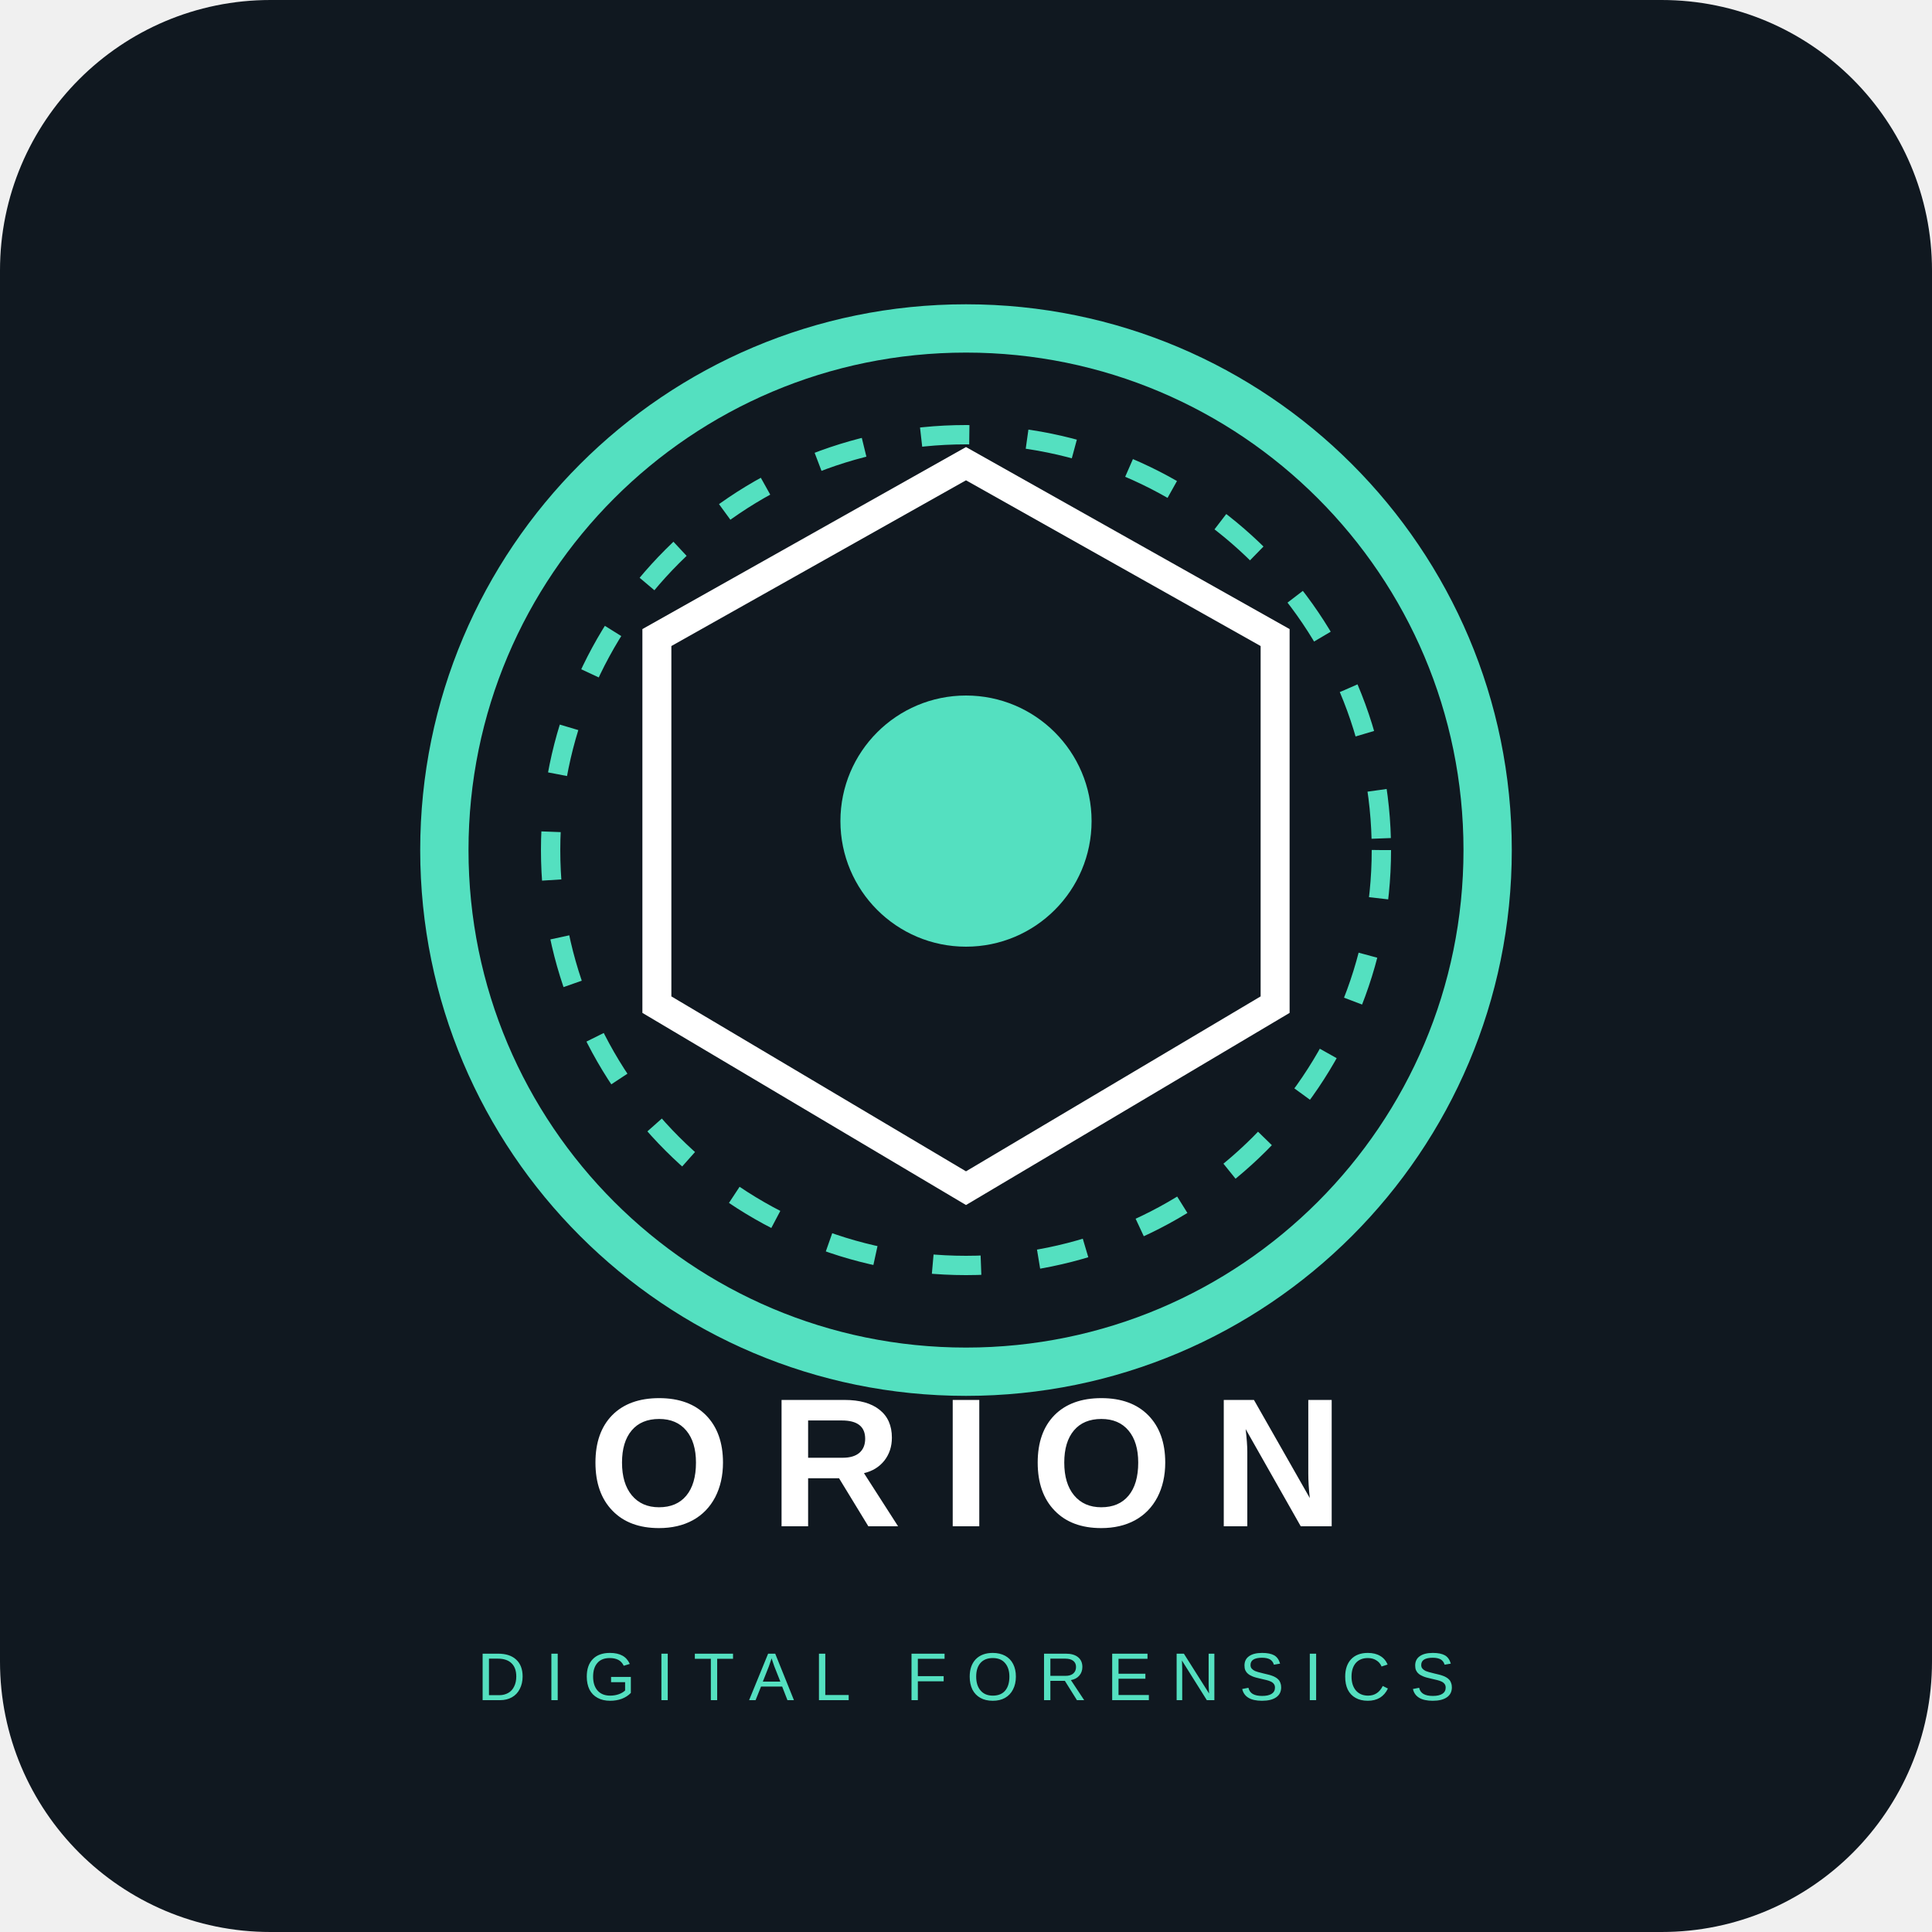
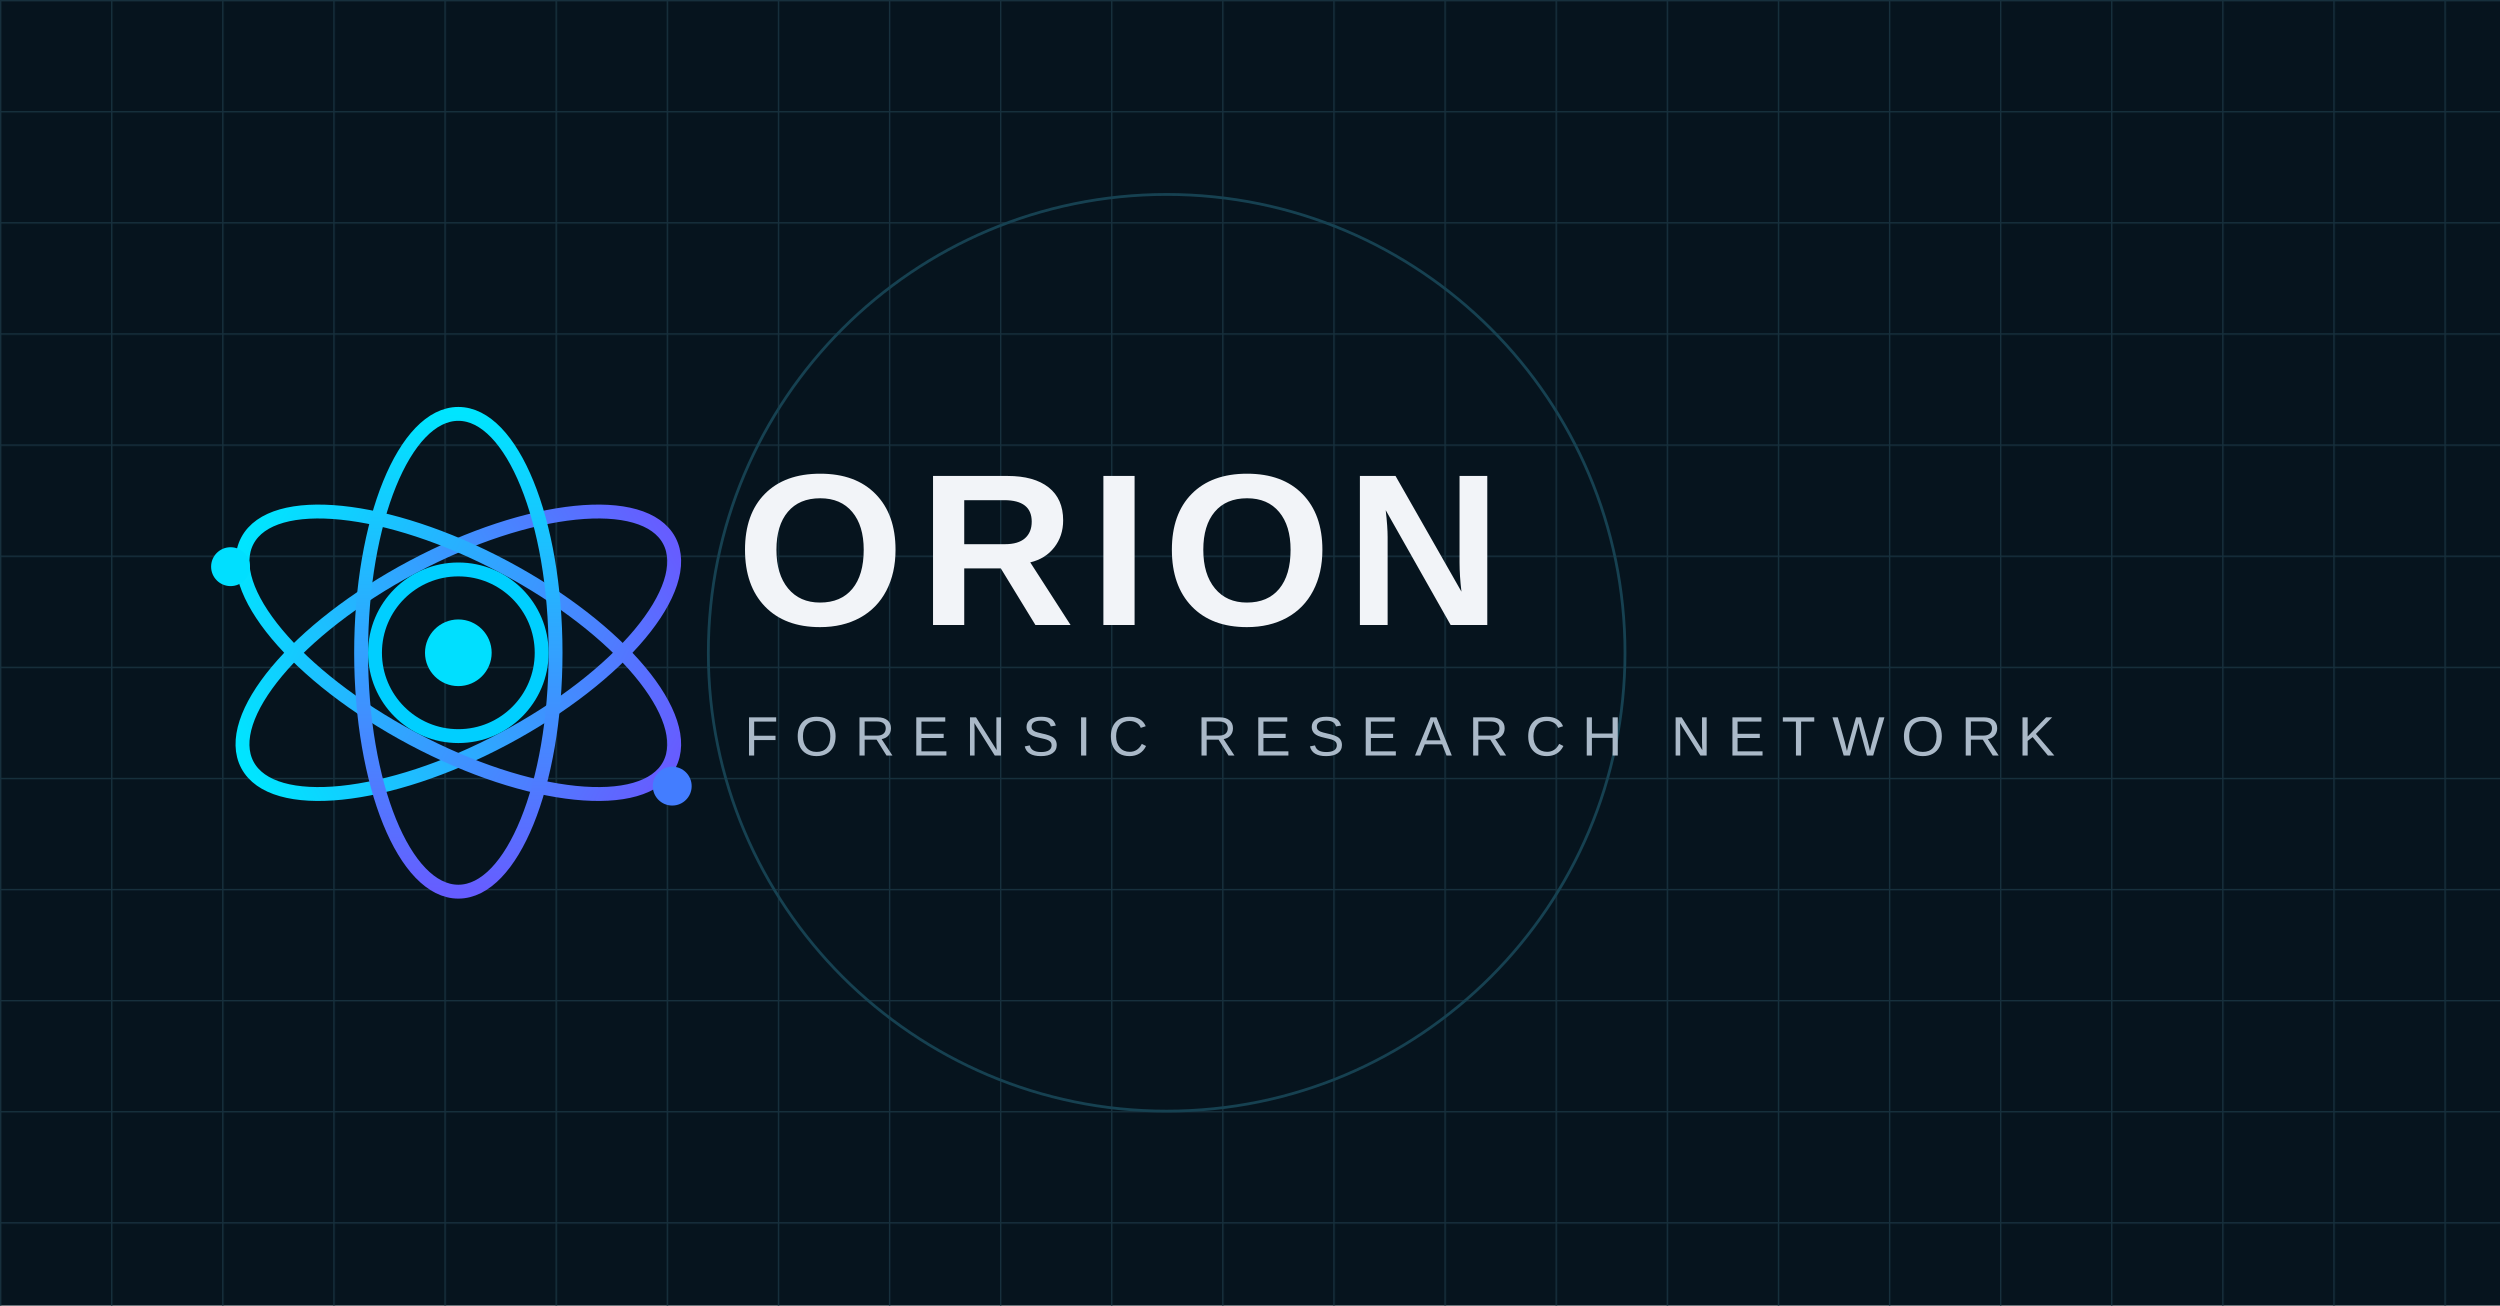
- <svg xmlns="http://www.w3.org/2000/svg" viewBox="0 0 200 200" width="200" height="200">
-   <rect width="200" height="200" rx="28" fill="#101820" />
-   <circle cx="100" cy="88" r="54" fill="none" stroke="#54E0C0" stroke-width="5" />
-   <circle cx="100" cy="88" r="43" fill="none" stroke="#54E0C0" stroke-width="2" stroke-dasharray="5 6" />
-   <path d="M100 48 L132 66 L132 104 L100 123 L68 104 L68 66 Z" fill="none" stroke="#FFFFFF" stroke-width="3" />
-   <circle cx="100" cy="85" r="13" fill="#54E0C0" />
-   <text x="100" y="158" text-anchor="middle" font-family="Arial,sans-serif" font-size="19" font-weight="bold" letter-spacing="4" fill="#FFFFFF">ORION</text>
-   <text x="100" y="176" text-anchor="middle" font-family="Arial,sans-serif" font-size="7" letter-spacing="2" fill="#54E0C0">DIGITAL FORENSICS</text>
+ <svg xmlns="http://www.w3.org/2000/svg" viewBox="0 0 900 470">
+   <defs>
+     <linearGradient id="blue">
+       <stop offset="0%" stop-color="#00e5ff" />
+       <stop offset="100%" stop-color="#665dff" />
+     </linearGradient>
+     <pattern id="grid" width="40" height="40" patternUnits="userSpaceOnUse">
+       <path d="M40 0H0V40" fill="none" stroke="#17303d" />
+     </pattern>
+   </defs>
+   <rect width="900" height="470" fill="#06141e" />
+   <rect width="900" height="470" fill="url(#grid)" />
+   <circle cx="420" cy="235" r="165" fill="none" stroke="#164151" />
+   <g transform="translate(165 235)" fill="none" stroke="url(#blue)" stroke-width="5">
+     <ellipse rx="86" ry="35" transform="rotate(-28)" />
+     <ellipse rx="86" ry="35" transform="rotate(28)" />
+     <ellipse rx="86" ry="35" transform="rotate(90)" />
+     <circle r="30" stroke="#00cfff" />
+     <circle r="12" fill="#00dfff" stroke="none" />
+     <circle cx="-82" cy="-31" r="7" fill="#00dfff" stroke="none" />
+     <circle cx="77" cy="48" r="7" fill="#437dff" stroke="none" />
+   </g>
+   <text x="265" y="225" font-family="Arial, Helvetica, sans-serif" font-size="78" font-weight="700" letter-spacing="5" fill="#f2f4f8">ORION</text>
+   <text x="268" y="272" font-family="Arial, Helvetica, sans-serif" font-size="20" letter-spacing="6" fill="#aab9c8">FORENSIC RESEARCH NETWORK</text>
</svg>
